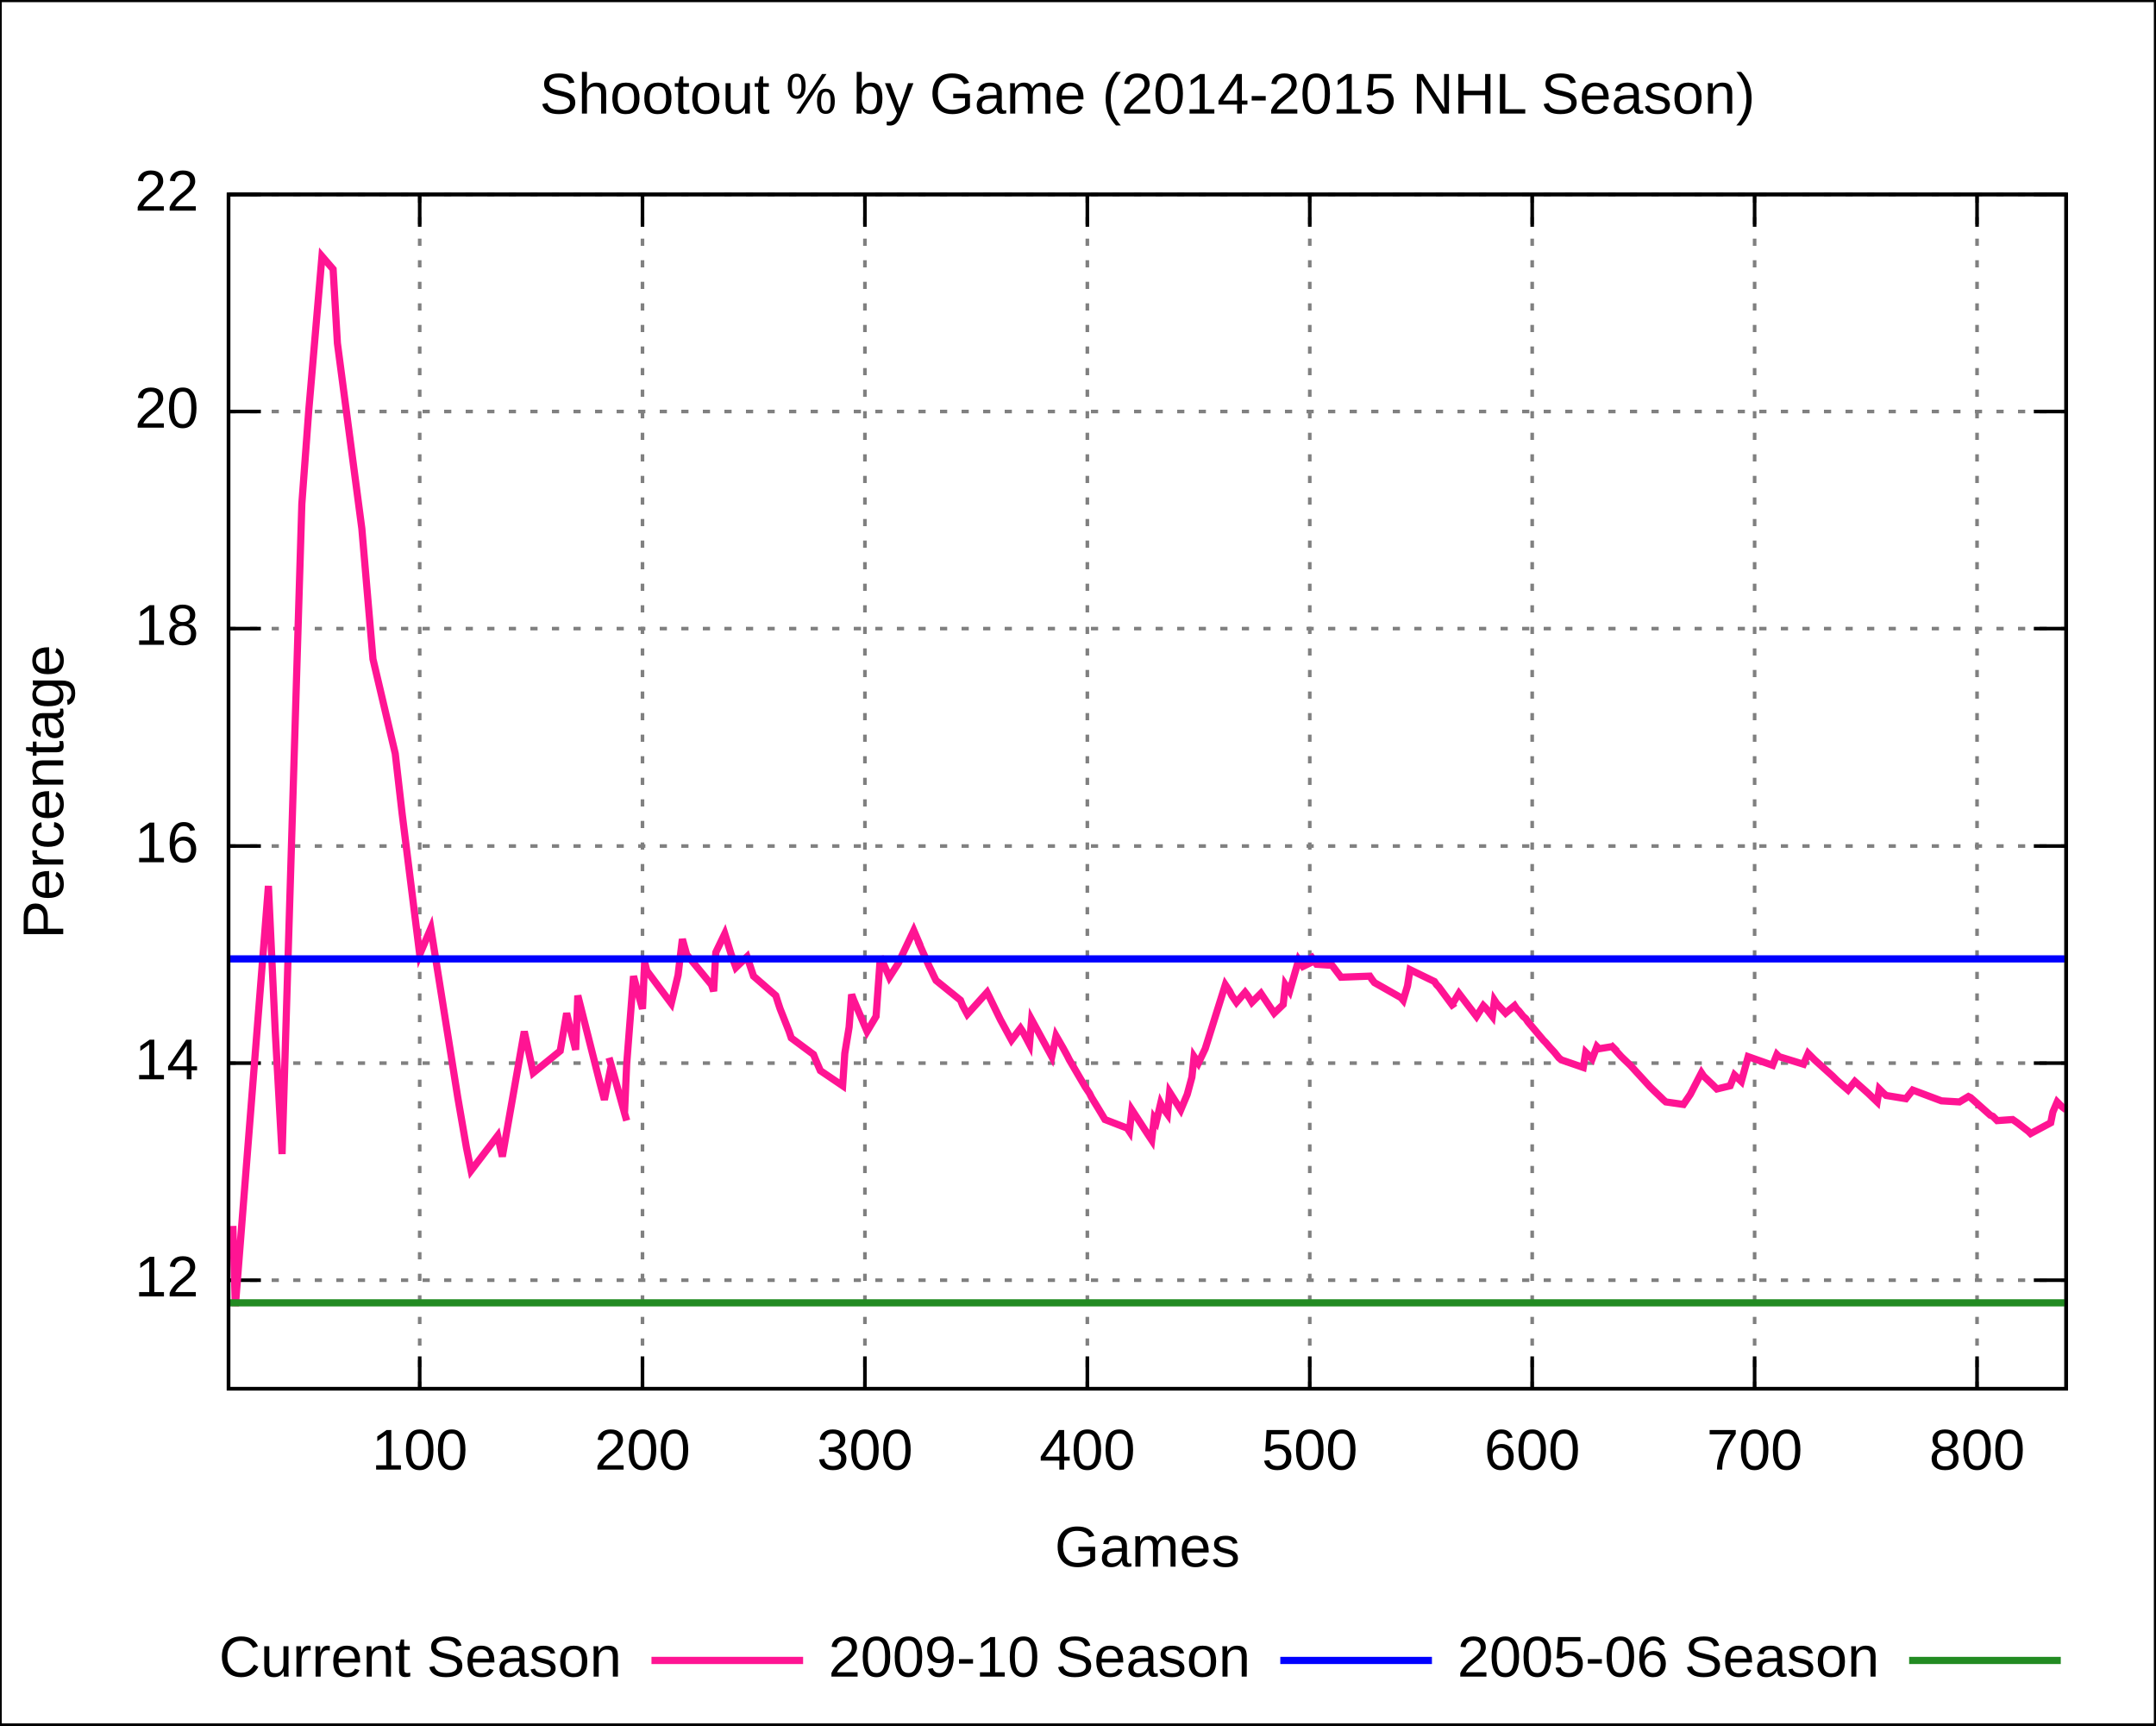
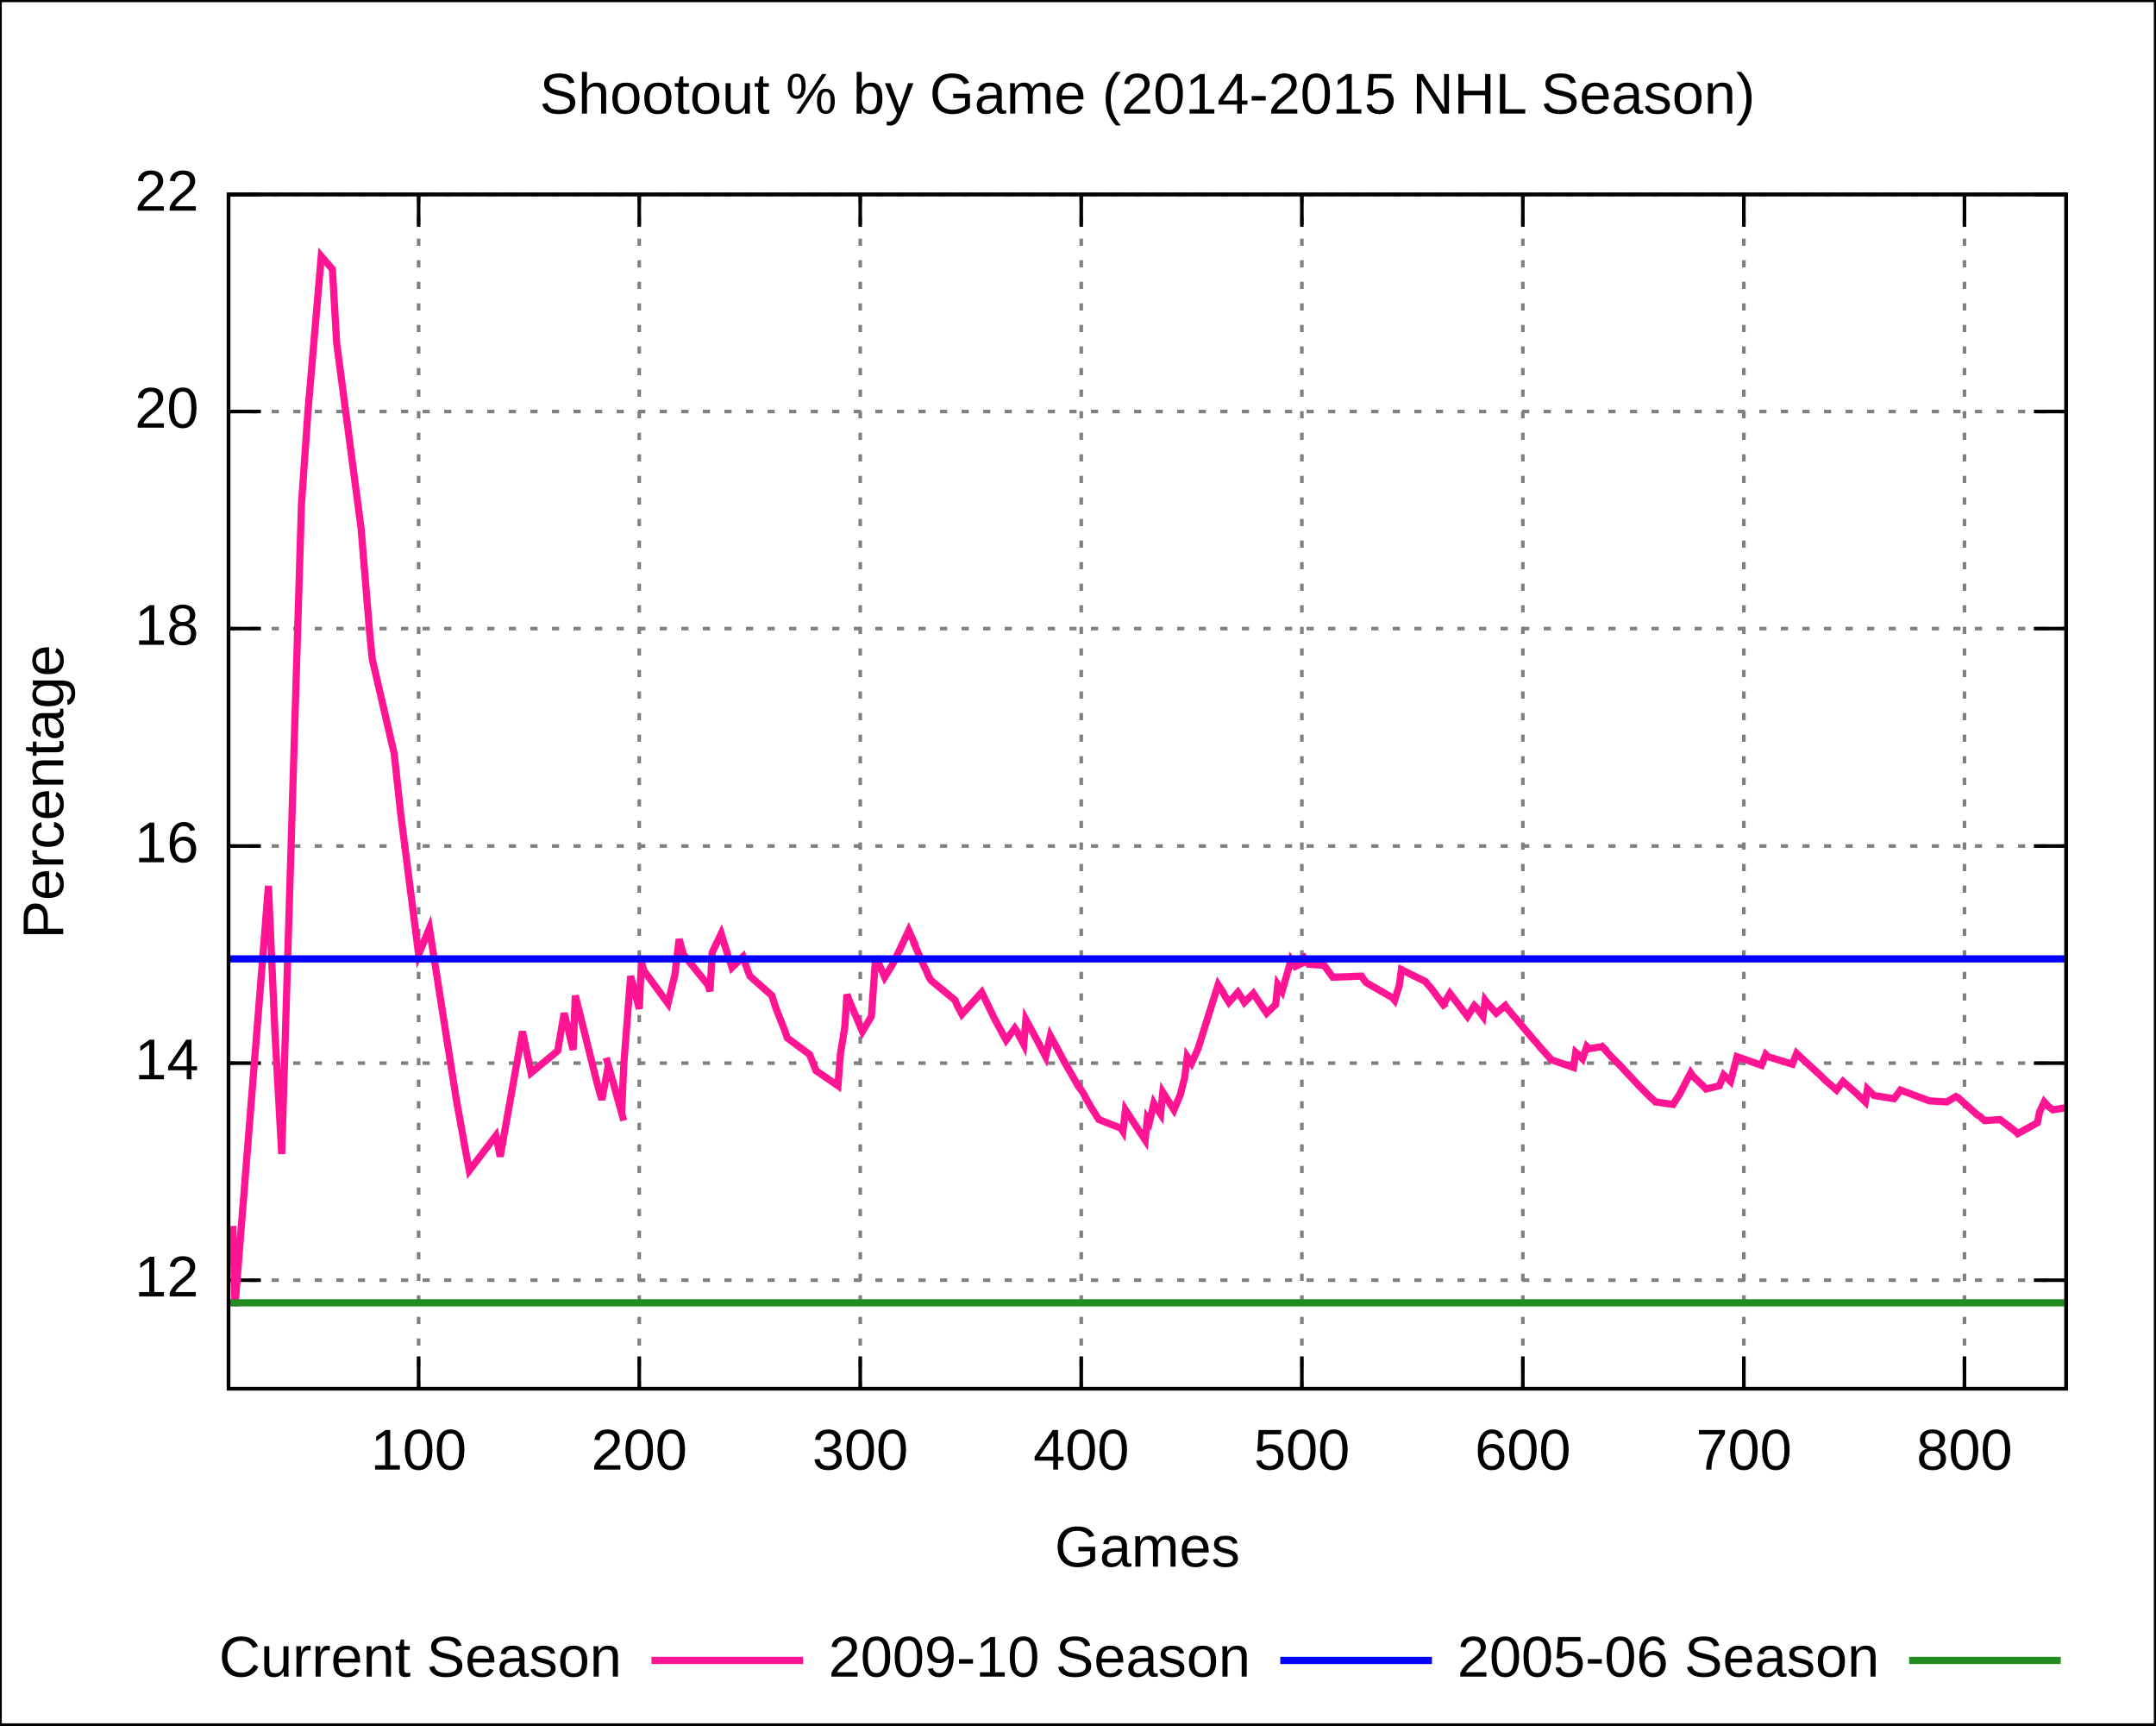
<svg xmlns="http://www.w3.org/2000/svg" xmlns:xlink="http://www.w3.org/1999/xlink" width="600" height="480" viewBox="0 0 600 480">
  <g id="gnuplot_canvas">
    <rect x="0" y="0" width="600" height="480" fill="none" />
    <defs>
      <circle id="gpDot" r="0.5" stroke-width="0.5" />
      <path id="gpPt0" stroke-width="0.222" stroke="currentColor" d="M-1,0 h2 M0,-1 v2" />
      <path id="gpPt1" stroke-width="0.222" stroke="currentColor" d="M-1,-1 L1,1 M1,-1 L-1,1" />
      <path id="gpPt2" stroke-width="0.222" stroke="currentColor" d="M-1,0 L1,0 M0,-1 L0,1 M-1,-1 L1,1 M-1,1 L1,-1" />
      <rect id="gpPt3" stroke-width="0.222" stroke="currentColor" x="-1" y="-1" width="2" height="2" />
      <rect id="gpPt4" stroke-width="0.222" stroke="currentColor" fill="currentColor" x="-1" y="-1" width="2" height="2" />
      <circle id="gpPt5" stroke-width="0.222" stroke="currentColor" cx="0" cy="0" r="1" />
      <use xlink:href="#gpPt5" id="gpPt6" fill="currentColor" stroke="none" />
      <path id="gpPt7" stroke-width="0.222" stroke="currentColor" d="M0,-1.33 L-1.33,0.67 L1.33,0.67 z" />
      <use xlink:href="#gpPt7" id="gpPt8" fill="currentColor" stroke="none" />
      <use xlink:href="#gpPt7" id="gpPt9" stroke="currentColor" transform="rotate(180)" />
      <use xlink:href="#gpPt9" id="gpPt10" fill="currentColor" stroke="none" />
      <use xlink:href="#gpPt3" id="gpPt11" stroke="currentColor" transform="rotate(45)" />
      <use xlink:href="#gpPt11" id="gpPt12" fill="currentColor" stroke="none" />
    </defs>
    <g style="fill:none; color:white; stroke:currentColor; stroke-width:1.00; stroke-linecap:butt; stroke-linejoin:miter">
</g>
    <g style="fill:none; color:black; stroke:currentColor; stroke-width:1.00; stroke-linecap:butt; stroke-linejoin:miter">
      <g style="stroke:none; shape-rendering:crispEdges">
        <polygon fill="rgb(255, 255, 255)" points="0.0,480.0 599.9,480.0 599.9,0.1 0.0,0.1 " />
      </g>
      <path stroke="black" d="M0.0,480.0 L0.0,0.1 L599.9,0.1 L599.9,480.0 L0.0,480.0  " />
    </g>
    <g style="fill:none; color:gray; stroke:currentColor; stroke-width:1.00; stroke-linecap:butt; stroke-linejoin:miter">
      <path stroke="gray" stroke-dasharray=" 2,4" class="gridline" d="M63.6,356.2 L575.0,356.2  " />
    </g>
    <g style="fill:none; color:black; stroke:currentColor; stroke-width:1.00; stroke-linecap:butt; stroke-linejoin:miter">
      <path stroke="black" d="M63.6,356.2 L72.6,356.2 M575.0,356.2 L566.0,356.2  " />
      <g transform="translate(55.3,360.7)" style="stroke:none; fill:black; font-family:Arial; font-size:12.00pt; text-anchor:end">
        <text> 12</text>
      </g>
    </g>
    <g style="fill:none; color:gray; stroke:currentColor; stroke-width:1.00; stroke-linecap:butt; stroke-linejoin:miter">
      <path stroke="gray" stroke-dasharray=" 2,4" class="gridline" d="M63.6,295.8 L575.0,295.8  " />
    </g>
    <g style="fill:none; color:black; stroke:currentColor; stroke-width:1.00; stroke-linecap:butt; stroke-linejoin:miter">
      <path stroke="black" d="M63.6,295.8 L72.6,295.8 M575.0,295.8 L566.0,295.8  " />
      <g transform="translate(55.3,300.3)" style="stroke:none; fill:black; font-family:Arial; font-size:12.00pt; text-anchor:end">
        <text> 14</text>
      </g>
    </g>
    <g style="fill:none; color:gray; stroke:currentColor; stroke-width:1.00; stroke-linecap:butt; stroke-linejoin:miter">
      <path stroke="gray" stroke-dasharray=" 2,4" class="gridline" d="M63.6,235.4 L575.0,235.4  " />
    </g>
    <g style="fill:none; color:black; stroke:currentColor; stroke-width:1.00; stroke-linecap:butt; stroke-linejoin:miter">
      <path stroke="black" d="M63.6,235.4 L72.6,235.4 M575.0,235.4 L566.0,235.4  " />
      <g transform="translate(55.3,239.9)" style="stroke:none; fill:black; font-family:Arial; font-size:12.00pt; text-anchor:end">
        <text> 16</text>
      </g>
    </g>
    <g style="fill:none; color:gray; stroke:currentColor; stroke-width:1.00; stroke-linecap:butt; stroke-linejoin:miter">
      <path stroke="gray" stroke-dasharray=" 2,4" class="gridline" d="M63.6,174.9 L575.0,174.9  " />
    </g>
    <g style="fill:none; color:black; stroke:currentColor; stroke-width:1.00; stroke-linecap:butt; stroke-linejoin:miter">
      <path stroke="black" d="M63.6,174.9 L72.6,174.9 M575.0,174.9 L566.0,174.9  " />
      <g transform="translate(55.3,179.4)" style="stroke:none; fill:black; font-family:Arial; font-size:12.00pt; text-anchor:end">
        <text> 18</text>
      </g>
    </g>
    <g style="fill:none; color:gray; stroke:currentColor; stroke-width:1.00; stroke-linecap:butt; stroke-linejoin:miter">
      <path stroke="gray" stroke-dasharray=" 2,4" class="gridline" d="M63.6,114.5 L575.0,114.5  " />
    </g>
    <g style="fill:none; color:black; stroke:currentColor; stroke-width:1.00; stroke-linecap:butt; stroke-linejoin:miter">
      <path stroke="black" d="M63.6,114.5 L72.6,114.5 M575.0,114.5 L566.0,114.5  " />
      <g transform="translate(55.3,119.0)" style="stroke:none; fill:black; font-family:Arial; font-size:12.00pt; text-anchor:end">
        <text> 20</text>
      </g>
    </g>
    <g style="fill:none; color:gray; stroke:currentColor; stroke-width:1.00; stroke-linecap:butt; stroke-linejoin:miter">
      <path stroke="gray" stroke-dasharray=" 2,4" class="gridline" d="M63.6,54.1 L575.0,54.1  " />
    </g>
    <g style="fill:none; color:black; stroke:currentColor; stroke-width:1.00; stroke-linecap:butt; stroke-linejoin:miter">
      <path stroke="black" d="M63.6,54.1 L72.6,54.1 M575.0,54.1 L566.0,54.1  " />
      <g transform="translate(55.3,58.6)" style="stroke:none; fill:black; font-family:Arial; font-size:12.00pt; text-anchor:end">
        <text> 22</text>
      </g>
    </g>
    <g style="fill:none; color:gray; stroke:currentColor; stroke-width:1.00; stroke-linecap:butt; stroke-linejoin:miter">
-       <path stroke="gray" stroke-dasharray=" 2,4" class="gridline" d="M116.8,386.4 L116.8,54.1  " />
+       <path stroke="gray" stroke-dasharray=" 2,4" class="gridline" d="M116.5,386.4 L116.5,54.1  " />
    </g>
    <g style="fill:none; color:black; stroke:currentColor; stroke-width:1.00; stroke-linecap:butt; stroke-linejoin:miter">
-       <path stroke="black" d="M116.8,386.4 L116.8,377.4 M116.8,54.1 L116.8,63.1  " />
-       <g transform="translate(116.8,408.9)" style="stroke:none; fill:black; font-family:Arial; font-size:12.00pt; text-anchor:middle">
+       <path stroke="black" d="M116.5,386.4 L116.5,377.4 M116.5,54.1 L116.5,63.1  " />
+       <g transform="translate(116.5,408.9)" style="stroke:none; fill:black; font-family:Arial; font-size:12.00pt; text-anchor:middle">
        <text> 100</text>
      </g>
    </g>
    <g style="fill:none; color:gray; stroke:currentColor; stroke-width:1.00; stroke-linecap:butt; stroke-linejoin:miter">
-       <path stroke="gray" stroke-dasharray=" 2,4" class="gridline" d="M178.8,386.4 L178.8,54.1  " />
+       <path stroke="gray" stroke-dasharray=" 2,4" class="gridline" d="M177.9,386.4 L177.9,54.1  " />
    </g>
    <g style="fill:none; color:black; stroke:currentColor; stroke-width:1.00; stroke-linecap:butt; stroke-linejoin:miter">
-       <path stroke="black" d="M178.8,386.4 L178.8,377.4 M178.8,54.1 L178.8,63.1  " />
-       <g transform="translate(178.8,408.9)" style="stroke:none; fill:black; font-family:Arial; font-size:12.00pt; text-anchor:middle">
+       <path stroke="black" d="M177.9,386.4 L177.9,377.4 M177.9,54.1 L177.9,63.1  " />
+       <g transform="translate(177.9,408.9)" style="stroke:none; fill:black; font-family:Arial; font-size:12.00pt; text-anchor:middle">
        <text> 200</text>
      </g>
    </g>
    <g style="fill:none; color:gray; stroke:currentColor; stroke-width:1.00; stroke-linecap:butt; stroke-linejoin:miter">
-       <path stroke="gray" stroke-dasharray=" 2,4" class="gridline" d="M240.7,386.4 L240.7,54.1  " />
+       <path stroke="gray" stroke-dasharray=" 2,4" class="gridline" d="M239.4,386.4 L239.4,54.1  " />
    </g>
    <g style="fill:none; color:black; stroke:currentColor; stroke-width:1.00; stroke-linecap:butt; stroke-linejoin:miter">
-       <path stroke="black" d="M240.7,386.4 L240.7,377.4 M240.7,54.1 L240.7,63.1  " />
-       <g transform="translate(240.7,408.9)" style="stroke:none; fill:black; font-family:Arial; font-size:12.00pt; text-anchor:middle">
+       <path stroke="black" d="M239.4,386.4 L239.4,377.4 M239.4,54.1 L239.4,63.1  " />
+       <g transform="translate(239.4,408.9)" style="stroke:none; fill:black; font-family:Arial; font-size:12.00pt; text-anchor:middle">
        <text> 300</text>
      </g>
    </g>
    <g style="fill:none; color:gray; stroke:currentColor; stroke-width:1.00; stroke-linecap:butt; stroke-linejoin:miter">
-       <path stroke="gray" stroke-dasharray=" 2,4" class="gridline" d="M302.6,386.4 L302.6,54.1  " />
+       <path stroke="gray" stroke-dasharray=" 2,4" class="gridline" d="M300.9,386.4 L300.9,54.1  " />
    </g>
    <g style="fill:none; color:black; stroke:currentColor; stroke-width:1.00; stroke-linecap:butt; stroke-linejoin:miter">
-       <path stroke="black" d="M302.6,386.4 L302.6,377.4 M302.6,54.1 L302.6,63.1  " />
-       <g transform="translate(302.6,408.9)" style="stroke:none; fill:black; font-family:Arial; font-size:12.00pt; text-anchor:middle">
+       <path stroke="black" d="M300.9,386.4 L300.9,377.4 M300.9,54.1 L300.9,63.1  " />
+       <g transform="translate(300.9,408.9)" style="stroke:none; fill:black; font-family:Arial; font-size:12.00pt; text-anchor:middle">
        <text> 400</text>
      </g>
    </g>
    <g style="fill:none; color:gray; stroke:currentColor; stroke-width:1.00; stroke-linecap:butt; stroke-linejoin:miter">
-       <path stroke="gray" stroke-dasharray=" 2,4" class="gridline" d="M364.5,386.4 L364.5,54.1  " />
+       <path stroke="gray" stroke-dasharray=" 2,4" class="gridline" d="M362.3,386.4 L362.3,54.1  " />
    </g>
    <g style="fill:none; color:black; stroke:currentColor; stroke-width:1.00; stroke-linecap:butt; stroke-linejoin:miter">
-       <path stroke="black" d="M364.5,386.4 L364.5,377.4 M364.5,54.1 L364.5,63.1  " />
-       <g transform="translate(364.5,408.9)" style="stroke:none; fill:black; font-family:Arial; font-size:12.00pt; text-anchor:middle">
+       <path stroke="black" d="M362.3,386.4 L362.3,377.4 M362.3,54.1 L362.3,63.1  " />
+       <g transform="translate(362.3,408.9)" style="stroke:none; fill:black; font-family:Arial; font-size:12.00pt; text-anchor:middle">
        <text> 500</text>
      </g>
    </g>
    <g style="fill:none; color:gray; stroke:currentColor; stroke-width:1.00; stroke-linecap:butt; stroke-linejoin:miter">
-       <path stroke="gray" stroke-dasharray=" 2,4" class="gridline" d="M426.4,386.4 L426.4,54.1  " />
+       <path stroke="gray" stroke-dasharray=" 2,4" class="gridline" d="M423.8,386.4 L423.8,54.1  " />
    </g>
    <g style="fill:none; color:black; stroke:currentColor; stroke-width:1.00; stroke-linecap:butt; stroke-linejoin:miter">
-       <path stroke="black" d="M426.4,386.4 L426.4,377.4 M426.4,54.1 L426.4,63.1  " />
-       <g transform="translate(426.4,408.9)" style="stroke:none; fill:black; font-family:Arial; font-size:12.00pt; text-anchor:middle">
+       <path stroke="black" d="M423.8,386.4 L423.8,377.4 M423.8,54.1 L423.8,63.1  " />
+       <g transform="translate(423.8,408.9)" style="stroke:none; fill:black; font-family:Arial; font-size:12.00pt; text-anchor:middle">
        <text> 600</text>
      </g>
    </g>
    <g style="fill:none; color:gray; stroke:currentColor; stroke-width:1.00; stroke-linecap:butt; stroke-linejoin:miter">
-       <path stroke="gray" stroke-dasharray=" 2,4" class="gridline" d="M488.3,386.4 L488.3,54.1  " />
+       <path stroke="gray" stroke-dasharray=" 2,4" class="gridline" d="M485.3,386.4 L485.3,54.1  " />
    </g>
    <g style="fill:none; color:black; stroke:currentColor; stroke-width:1.00; stroke-linecap:butt; stroke-linejoin:miter">
-       <path stroke="black" d="M488.3,386.4 L488.3,377.4 M488.3,54.1 L488.3,63.1  " />
-       <g transform="translate(488.3,408.9)" style="stroke:none; fill:black; font-family:Arial; font-size:12.00pt; text-anchor:middle">
+       <path stroke="black" d="M485.3,386.4 L485.3,377.4 M485.3,54.1 L485.3,63.1  " />
+       <g transform="translate(485.3,408.9)" style="stroke:none; fill:black; font-family:Arial; font-size:12.00pt; text-anchor:middle">
        <text> 700</text>
      </g>
    </g>
    <g style="fill:none; color:gray; stroke:currentColor; stroke-width:1.00; stroke-linecap:butt; stroke-linejoin:miter">
-       <path stroke="gray" stroke-dasharray=" 2,4" class="gridline" d="M550.2,386.4 L550.2,54.1  " />
+       <path stroke="gray" stroke-dasharray=" 2,4" class="gridline" d="M546.7,386.4 L546.7,54.1  " />
    </g>
    <g style="fill:none; color:black; stroke:currentColor; stroke-width:1.00; stroke-linecap:butt; stroke-linejoin:miter">
-       <path stroke="black" d="M550.2,386.4 L550.2,377.4 M550.2,54.1 L550.2,63.1  " />
-       <g transform="translate(550.2,408.9)" style="stroke:none; fill:black; font-family:Arial; font-size:12.00pt; text-anchor:middle">
+       <path stroke="black" d="M546.7,386.4 L546.7,377.4 M546.7,54.1 L546.7,63.1  " />
+       <g transform="translate(546.7,408.9)" style="stroke:none; fill:black; font-family:Arial; font-size:12.00pt; text-anchor:middle">
        <text> 800</text>
      </g>
      <path stroke="black" d="M63.6,54.1 L63.6,386.4 L575.0,386.4 L575.0,54.1 L63.6,54.1 Z  " />
      <g transform="translate(17.6,220.3) rotate(270)" style="stroke:none; fill:black; font-family:Arial; font-size:12.00pt; text-anchor:middle">
        <text>Percentage</text>
      </g>
      <g transform="translate(319.3,435.9)" style="stroke:none; fill:black; font-family:Arial; font-size:12.00pt; text-anchor:middle">
        <text>Games</text>
      </g>
      <g transform="translate(319.3,31.6)" style="stroke:none; fill:black; font-family:Arial; font-size:12.00pt; text-anchor:middle">
        <text>Shootout % by Game (2014-2015 NHL Season)</text>
      </g>
    </g>
    <g id="gnuplot_plot_1">
      <g style="fill:none; color:white; stroke:black; stroke-width:2.00; stroke-linecap:butt; stroke-linejoin:miter">
</g>
      <g style="fill:none; color:red; stroke:currentColor; stroke-width:2.00; stroke-linecap:butt; stroke-linejoin:miter">
        <g transform="translate(173.0,466.5)" style="stroke:none; fill:black; font-family:Arial; font-size:12.00pt; text-anchor:end">
          <text>Current Season</text>
        </g>
-         <path stroke="rgb(255,  20, 147)" d="M181.3,462.0 L223.5,462.0 M64.8,341.1 L65.5,363.4 L74.7,246.5 L76.6,287.0 L78.5,321.1 L84.0,140.2    L85.9,114.5 L89.6,71.3 L92.7,74.9 L93.9,95.5 L100.7,147.1 L103.2,176.4 L103.8,183.4 L110.0,209.7    L111.9,226.3 L116.8,265.6 L119.9,258.3 L127.4,305.4 L129.8,319.3 L131.1,325.7 L138.5,316.0 L139.8,321.8    L145.9,287.0 L148.4,298.5 L155.9,292.4 L157.7,281.9 L158.9,287.0 L159.6,289.7 L160.2,292.1 L160.8,277.0    L167.0,301.5 L168.2,306.0 L170.1,296.4 L169.5,294.3 L170.1,296.4 L173.8,309.7 L174.4,311.8 L173.8,309.7    L174.4,296.1 L176.3,271.6 L177.5,276.1 L178.8,280.7 L179.4,267.7 L180.0,270.1 L186.8,279.2 L188.7,271.3    L189.9,261.3 L191.1,265.6 L198.0,274.0 L198.6,275.8 L199.2,265.0 L201.7,259.8 L203.5,265.6 L204.8,269.2    L207.9,266.2 L208.5,268.0 L209.1,269.8 L209.7,271.6 L215.9,277.0 L216.5,278.9 L217.1,280.7 L219.6,287.0    L220.2,288.8 L226.4,293.4 L227.0,294.9 L228.3,297.9 L234.5,302.1 L235.1,293.1 L236.3,285.8 L237.0,276.7    L237.6,278.3 L241.3,287.0 L243.8,282.8 L245.0,266.2 L246.2,268.9 L247.5,271.9 L250.0,268.0 L254.3,258.9    L256.1,263.1 L255.5,261.9 L258.6,268.9 L259.2,270.1 L259.9,271.6 L260.5,272.8 L267.3,278.3 L267.9,279.8    L269.2,282.2 L274.7,276.1 L275.3,277.3 L278.4,283.7 L281.5,289.4 L284.0,286.1 L284.6,287.0 L286.5,290.6    L287.1,283.7 L290.2,289.4 L292.7,294.0 L293.9,288.2 L295.8,291.5 L297.0,293.7 L297.6,294.9 L302.0,302.4    L302.6,303.3 L303.2,304.2 L303.8,305.4 L305.7,308.5 L307.5,311.5 L313.7,313.9 L314.3,314.8 L315.0,308.8    L319.3,315.4 L320.5,317.2 L321.2,311.2 L321.8,312.1 L323.0,307.0 L323.6,308.2 L324.9,310.0 L325.5,303.9    L328.6,308.8 L330.4,304.5 L331.7,299.7 L332.3,294.0 L332.9,294.9 L333.5,295.8 L335.4,291.8 L341.0,274.0    L342.2,275.8 L342.8,277.0 L344.1,278.9 L346.5,276.1 L347.2,277.0 L347.8,277.9 L348.4,278.9 L350.9,276.4    L351.5,277.3 L354.6,281.9 L357.1,279.5 L357.7,274.0 L358.9,275.8 L361.4,267.1 L362.6,268.9 L365.7,267.4    L365.1,266.5 L364.5,265.6 L365.7,267.4 L366.4,268.3 L370.7,268.6 L373.2,271.9 L381.2,271.6 L381.8,272.5    L382.5,273.4 L389.9,277.6 L390.5,278.3 L391.7,274.3 L392.4,269.8 L399.2,273.1 L399.8,274.0 L400.4,274.6    L404.7,280.4 L404.1,279.5 L406.0,276.4 L410.9,282.8 L412.8,279.8 L413.4,280.4 L415.3,282.8 L415.9,278.3    L416.5,279.2 L419.0,281.9 L421.5,279.8 L422.1,280.7 L422.7,281.3 L423.9,282.8 L424.6,283.4 L425.2,284.3    L429.5,289.4 L430.1,290.0 L431.4,291.5 L432.6,292.8 L433.8,294.3 L434.5,294.9 L440.6,297.0 L441.3,292.8    L441.9,293.4 L442.5,294.0 L443.1,294.6 L444.4,291.2 L445.0,291.8 L448.7,291.2 L448.1,290.6 L451.2,294.0    L453.7,296.4 L459.2,302.4 L459.8,303.0 L462.3,305.4 L462.9,306.0 L463.6,306.6 L468.5,307.3 L470.4,304.5    L473.5,298.5 L474.1,299.4 L476.6,301.8 L477.8,303.0 L481.5,302.1 L482.7,299.1 L484.6,300.9 L486.5,294.0    L493.3,296.4 L494.5,293.4 L495.1,294.0 L501.9,296.1 L503.2,293.1 L505.0,294.9 L510.0,299.4 L510.6,300.0    L511.2,300.6 L514.3,303.3 L516.2,300.9 L519.9,304.2 L522.4,306.6 L523.0,303.0 L523.6,303.6 L524.2,304.2    L524.9,304.8 L530.4,305.7 L532.3,303.3 L540.3,306.3 L545.3,306.6 L547.8,305.1 L548.4,305.4 L553.9,310.3    L554.6,310.6 L555.2,311.2 L555.8,311.8 L560.1,311.5 L561.4,312.4 L564.5,314.8 L565.1,315.4 L570.7,312.4    L571.3,309.4 L572.5,306.6 L573.8,307.9 L575.0,308.8  " />
+         <path stroke="rgb(255,  20, 147)" d="M181.3,462.0 L223.5,462.0 M64.8,341.1 L65.4,363.4 L74.7,246.5 L76.5,287.0 L78.4,321.1 L83.9,140.2    L85.7,114.5 L89.4,71.3 L92.5,74.9 L93.7,95.5 L100.5,147.1 L102.9,176.4 L103.6,183.4 L109.7,209.7    L111.5,226.3 L116.5,265.6 L119.5,258.3 L126.9,305.4 L129.4,319.3 L130.6,325.7 L138.0,316.0 L139.2,321.8    L145.4,287.0 L147.8,298.5 L155.2,292.4 L157.0,281.9 L158.3,287.0 L158.9,289.7 L159.5,292.1 L160.1,277.0    L166.2,301.5 L167.5,306.0 L169.3,296.4 L168.7,294.3 L169.3,296.4 L173.0,309.7 L173.6,311.8 L173.0,309.7    L173.6,296.1 L175.5,271.6 L176.7,276.1 L177.9,280.7 L178.5,267.7 L179.2,270.1 L185.9,279.2 L187.8,271.3    L189.0,261.3 L190.2,265.6 L197.0,274.0 L197.6,275.8 L198.2,265.0 L200.7,259.8 L202.5,265.6 L203.7,269.2    L206.8,266.2 L207.4,268.0 L208.0,269.8 L208.7,271.6 L214.8,277.0 L215.4,278.9 L216.0,280.7 L218.5,287.0    L219.1,288.8 L225.3,293.4 L225.9,294.9 L227.1,297.9 L233.2,302.1 L233.9,293.1 L235.1,285.8 L235.7,276.7    L236.3,278.3 L240.0,287.0 L242.5,282.8 L243.7,266.2 L244.9,268.9 L246.2,271.9 L248.6,268.0 L252.9,258.9    L254.8,263.1 L254.1,261.9 L257.2,268.9 L257.8,270.1 L258.4,271.6 L259.1,272.8 L265.8,278.3 L266.4,279.8    L267.7,282.2 L273.2,276.1 L273.8,277.3 L276.9,283.7 L280.0,289.4 L282.4,286.1 L283.0,287.0 L284.9,290.6    L285.5,283.7 L288.6,289.4 L291.0,294.0 L292.3,288.2 L294.1,291.5 L295.3,293.7 L295.9,294.9 L300.2,302.4    L300.9,303.3 L301.5,304.2 L302.1,305.4 L303.9,308.5 L305.8,311.5 L311.9,313.9 L312.5,314.8 L313.2,308.8    L317.5,315.4 L318.7,317.2 L319.3,311.2 L319.9,312.1 L321.1,307.0 L321.8,308.2 L323.0,310.0 L323.6,303.9    L326.7,308.8 L328.5,304.5 L329.7,299.7 L330.4,294.0 L331.0,294.9 L331.6,295.8 L333.4,291.8 L339.0,274.0    L340.2,275.8 L340.8,277.0 L342.0,278.9 L344.5,276.1 L345.1,277.0 L345.7,277.9 L346.3,278.9 L348.8,276.4    L349.4,277.3 L352.5,281.9 L355.0,279.5 L355.6,274.0 L356.8,275.8 L359.3,267.1 L360.5,268.9 L363.6,267.4    L362.9,266.5 L362.3,265.6 L363.6,267.4 L364.2,268.3 L368.5,268.6 L370.9,271.9 L378.9,271.6 L379.5,272.5    L380.2,273.4 L387.5,277.6 L388.1,278.3 L389.4,274.3 L390.0,269.8 L396.7,273.1 L397.4,274.0 L398.0,274.6    L402.3,280.4 L401.7,279.5 L403.5,276.4 L408.4,282.8 L410.3,279.8 L410.9,280.4 L412.7,282.8 L413.3,278.3    L414.0,279.2 L416.4,281.9 L418.9,279.8 L419.5,280.7 L420.1,281.3 L421.3,282.8 L421.9,283.4 L422.6,284.3    L426.9,289.4 L427.5,290.0 L428.7,291.5 L429.9,292.8 L431.2,294.3 L431.8,294.9 L437.9,297.0 L438.5,292.8    L439.2,293.4 L439.8,294.0 L440.4,294.6 L441.6,291.2 L442.2,291.8 L445.9,291.2 L445.3,290.6 L448.4,294.0    L450.8,296.4 L456.4,302.4 L457.0,303.0 L459.4,305.4 L460.1,306.0 L460.7,306.6 L465.6,307.3 L467.4,304.5    L470.5,298.5 L471.1,299.4 L473.6,301.8 L474.8,303.0 L478.5,302.1 L479.7,299.1 L481.6,300.9 L483.4,294.0    L490.2,296.4 L491.4,293.4 L492.0,294.0 L498.8,296.1 L500.0,293.1 L501.9,294.9 L506.8,299.4 L507.4,300.0    L508.0,300.6 L511.1,303.3 L512.9,300.9 L516.6,304.2 L519.1,306.6 L519.7,303.0 L520.3,303.6 L520.9,304.2    L521.5,304.8 L527.1,305.7 L528.9,303.3 L536.9,306.3 L541.8,306.6 L544.3,305.1 L544.9,305.4 L550.4,310.3    L551.0,310.6 L551.6,311.2 L552.3,311.8 L556.6,311.5 L557.8,312.4 L560.9,314.8 L561.5,315.4 L567.0,312.4    L567.6,309.4 L568.9,306.6 L570.1,307.9 L571.3,308.8 L575.0,308.2  " />
      </g>
    </g>
    <g id="gnuplot_plot_2">
      <g style="fill:none; color:green; stroke:currentColor; stroke-width:2.00; stroke-linecap:butt; stroke-linejoin:miter">
        <g transform="translate(348.0,466.5)" style="stroke:none; fill:black; font-family:Arial; font-size:12.00pt; text-anchor:end">
          <text>2009-10 Season</text>
        </g>
        <path stroke="rgb(  0,   0, 255)" d="M356.3,462.0 L398.5,462.0 M63.6,266.8 L68.8,266.8 L73.9,266.8 L79.1,266.8 L84.3,266.8 L89.4,266.8    L94.6,266.8 L99.8,266.8 L104.9,266.8 L110.1,266.8 L115.3,266.8 L120.4,266.8 L125.6,266.8 L130.8,266.8    L135.9,266.8 L141.1,266.8 L146.3,266.8 L151.4,266.8 L156.6,266.8 L161.7,266.8 L166.9,266.8 L172.1,266.8    L177.2,266.8 L182.4,266.8 L187.6,266.8 L192.7,266.8 L197.9,266.8 L203.1,266.8 L208.2,266.8 L213.4,266.8    L218.6,266.8 L223.7,266.8 L228.9,266.8 L234.1,266.8 L239.2,266.8 L244.4,266.8 L249.6,266.8 L254.7,266.8    L259.9,266.8 L265.1,266.8 L270.2,266.8 L275.4,266.8 L280.6,266.8 L285.7,266.8 L290.9,266.8 L296.1,266.8    L301.2,266.8 L306.4,266.8 L311.6,266.8 L316.7,266.8 L321.9,266.8 L327.0,266.8 L332.2,266.8 L337.4,266.8    L342.5,266.8 L347.7,266.8 L352.9,266.8 L358.0,266.8 L363.2,266.8 L368.4,266.8 L373.5,266.8 L378.7,266.8    L383.9,266.8 L389.0,266.8 L394.2,266.8 L399.4,266.8 L404.5,266.8 L409.7,266.8 L414.9,266.8 L420.0,266.8    L425.2,266.8 L430.4,266.8 L435.5,266.8 L440.7,266.8 L445.9,266.8 L451.0,266.8 L456.2,266.8 L461.4,266.8    L466.5,266.8 L471.7,266.8 L476.9,266.8 L482.0,266.8 L487.2,266.8 L492.3,266.8 L497.5,266.8 L502.7,266.8    L507.8,266.8 L513.0,266.8 L518.2,266.8 L523.3,266.8 L528.5,266.8 L533.7,266.8 L538.8,266.8 L544.0,266.8    L549.2,266.8 L554.3,266.8 L559.5,266.8 L564.7,266.8 L569.8,266.8 L575.0,266.8  " />
      </g>
    </g>
    <g id="gnuplot_plot_3">
      <g style="fill:none; color:blue; stroke:currentColor; stroke-width:2.00; stroke-linecap:butt; stroke-linejoin:miter">
        <g transform="translate(523.0,466.5)" style="stroke:none; fill:black; font-family:Arial; font-size:12.00pt; text-anchor:end">
          <text>2005-06 Season</text>
        </g>
        <path stroke="rgb( 34, 139,  34)" d="M531.3,462.0 L573.5,462.0 M63.6,362.5 L68.8,362.5 L73.9,362.5 L79.1,362.5 L84.3,362.5 L89.4,362.5    L94.6,362.5 L99.8,362.5 L104.9,362.5 L110.1,362.5 L115.3,362.5 L120.4,362.5 L125.6,362.5 L130.8,362.5    L135.9,362.5 L141.1,362.5 L146.3,362.5 L151.4,362.5 L156.6,362.5 L161.7,362.5 L166.9,362.5 L172.1,362.5    L177.2,362.5 L182.4,362.5 L187.6,362.5 L192.7,362.5 L197.9,362.5 L203.1,362.5 L208.2,362.5 L213.4,362.5    L218.6,362.5 L223.7,362.5 L228.9,362.5 L234.1,362.5 L239.2,362.5 L244.4,362.5 L249.6,362.5 L254.7,362.5    L259.9,362.5 L265.1,362.5 L270.2,362.5 L275.4,362.5 L280.6,362.5 L285.7,362.5 L290.9,362.5 L296.1,362.5    L301.2,362.5 L306.4,362.5 L311.6,362.5 L316.7,362.5 L321.9,362.5 L327.0,362.5 L332.2,362.5 L337.4,362.5    L342.5,362.5 L347.7,362.5 L352.9,362.5 L358.0,362.5 L363.2,362.5 L368.4,362.5 L373.5,362.5 L378.7,362.5    L383.9,362.5 L389.0,362.5 L394.2,362.5 L399.4,362.5 L404.5,362.5 L409.7,362.5 L414.9,362.5 L420.0,362.5    L425.2,362.5 L430.4,362.5 L435.5,362.5 L440.7,362.5 L445.9,362.5 L451.0,362.5 L456.2,362.5 L461.4,362.5    L466.5,362.5 L471.7,362.5 L476.9,362.5 L482.0,362.5 L487.2,362.5 L492.3,362.5 L497.5,362.5 L502.7,362.5    L507.8,362.5 L513.0,362.5 L518.2,362.5 L523.3,362.5 L528.5,362.5 L533.7,362.5 L538.8,362.5 L544.0,362.5    L549.2,362.5 L554.3,362.5 L559.5,362.5 L564.7,362.5 L569.8,362.5 L575.0,362.5  " />
      </g>
    </g>
    <g style="fill:none; color:white; stroke:rgb( 34, 139,  34); stroke-width:1.00; stroke-linecap:butt; stroke-linejoin:miter">
</g>
    <g style="fill:none; color:black; stroke:currentColor; stroke-width:1.00; stroke-linecap:butt; stroke-linejoin:miter">
      <path stroke="black" d="M63.6,54.1 L63.6,386.4 L575.0,386.4 L575.0,54.1 L63.6,54.1 Z  " />
    </g>
  </g>
</svg>
